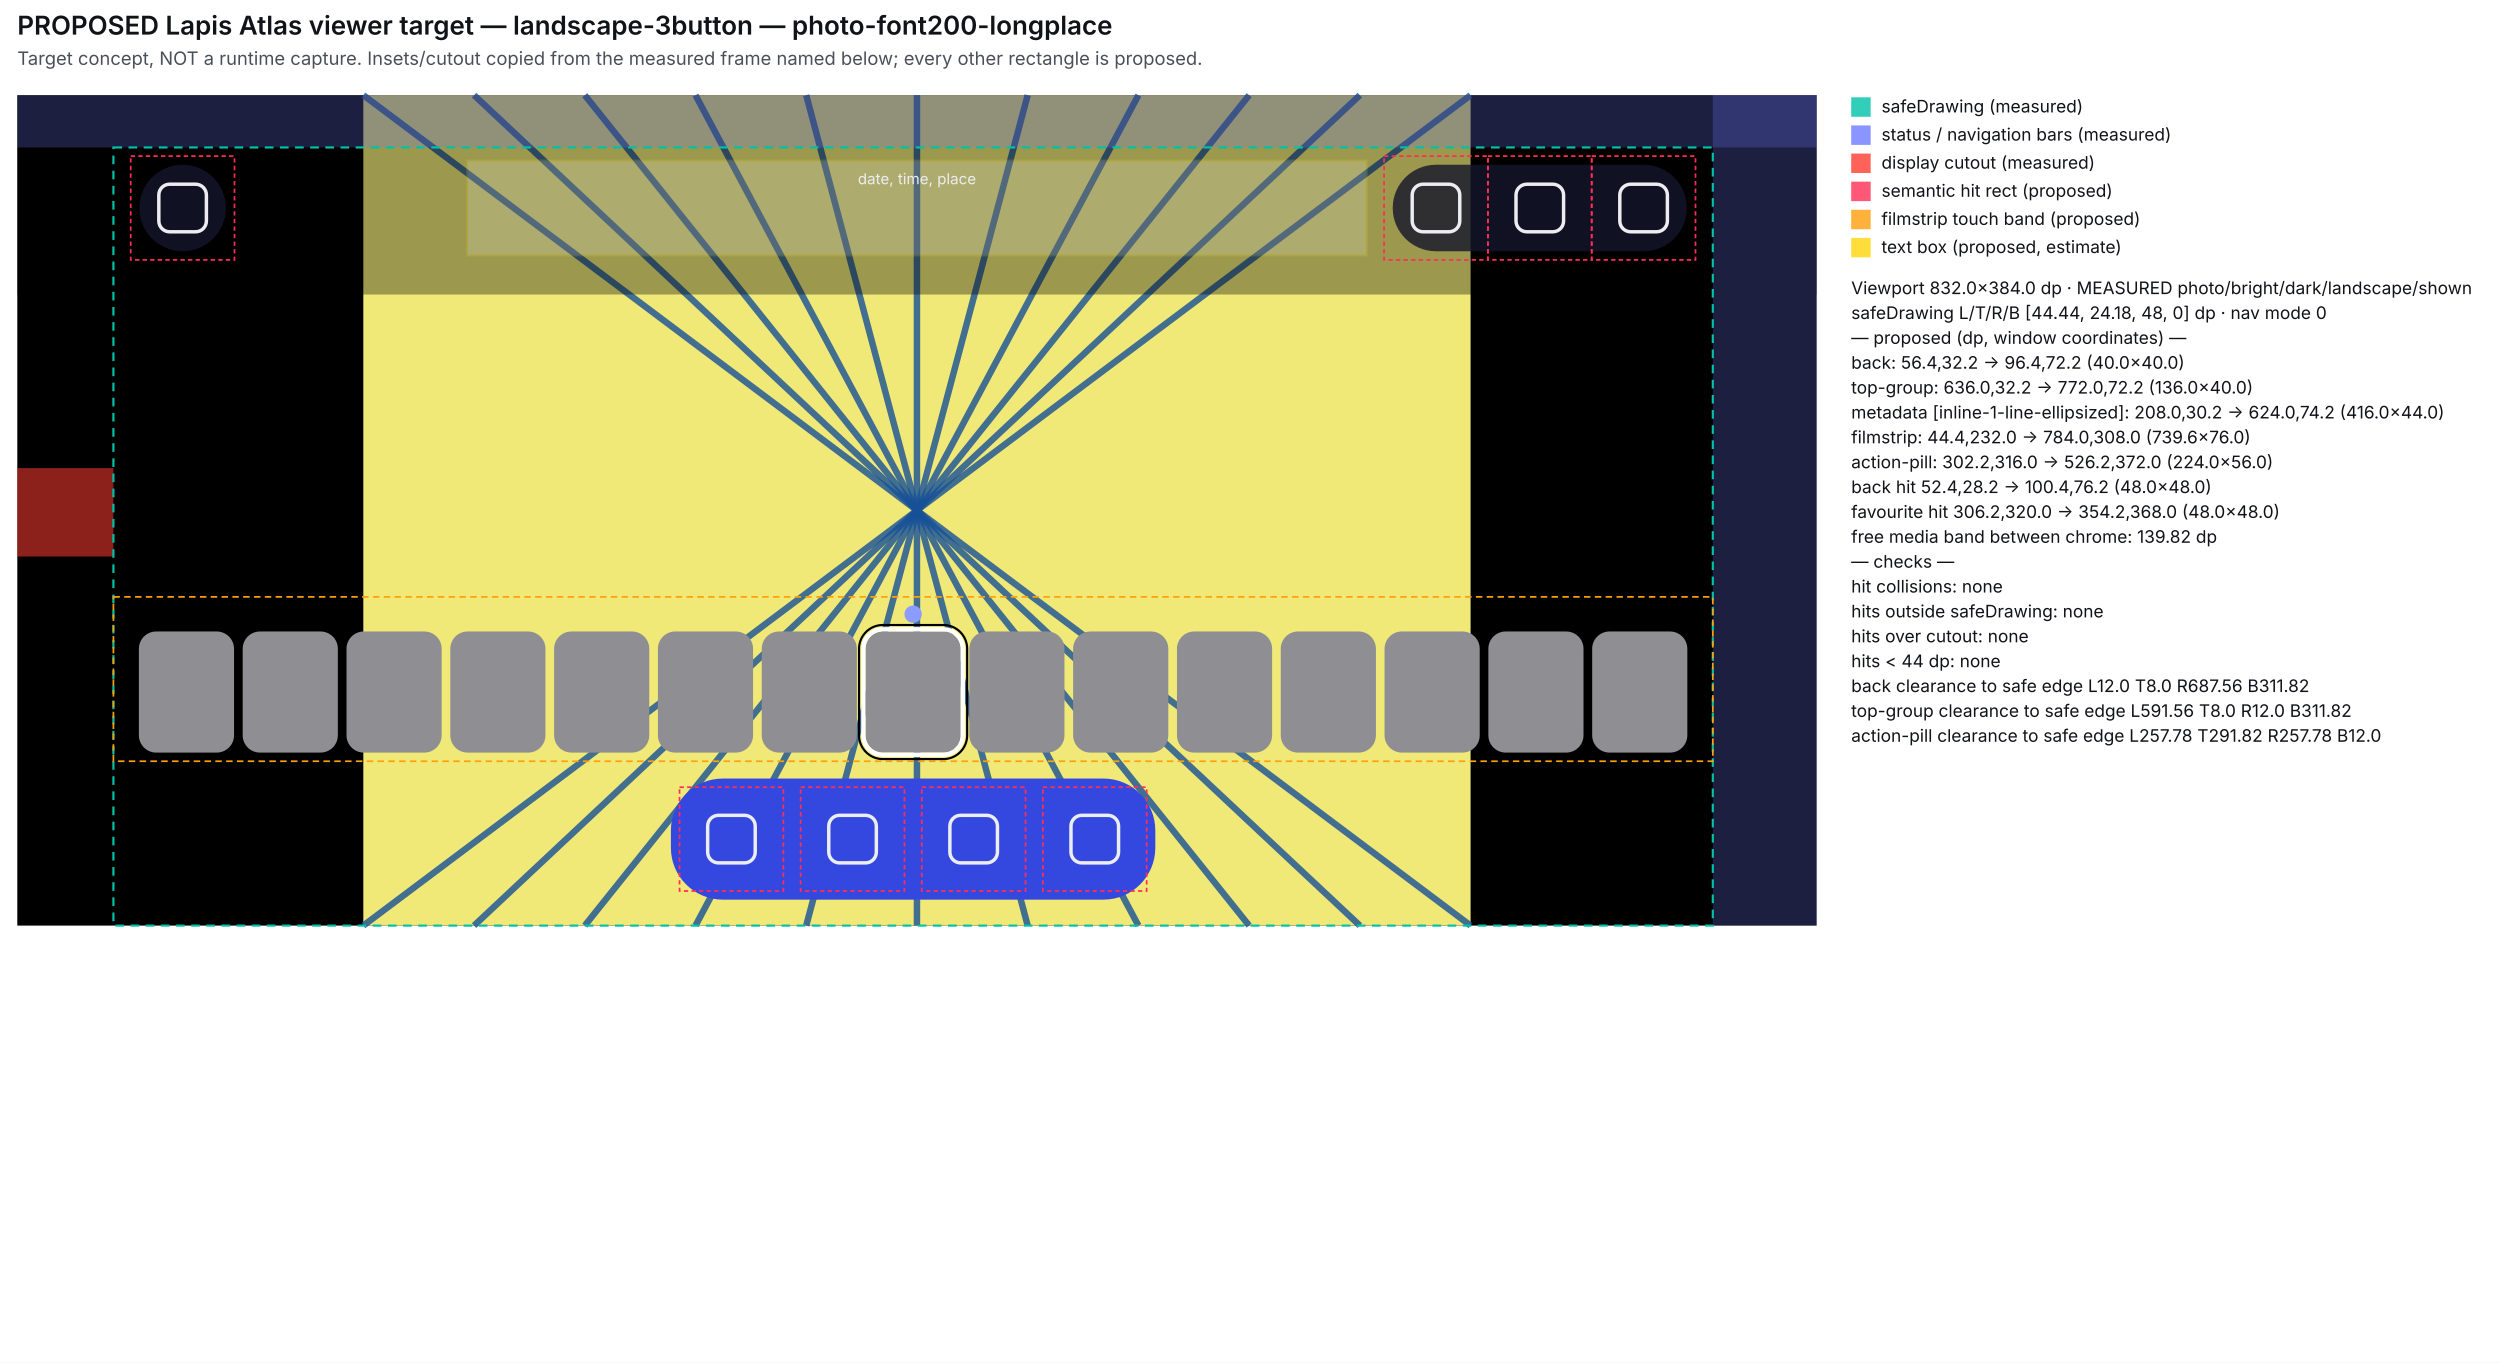
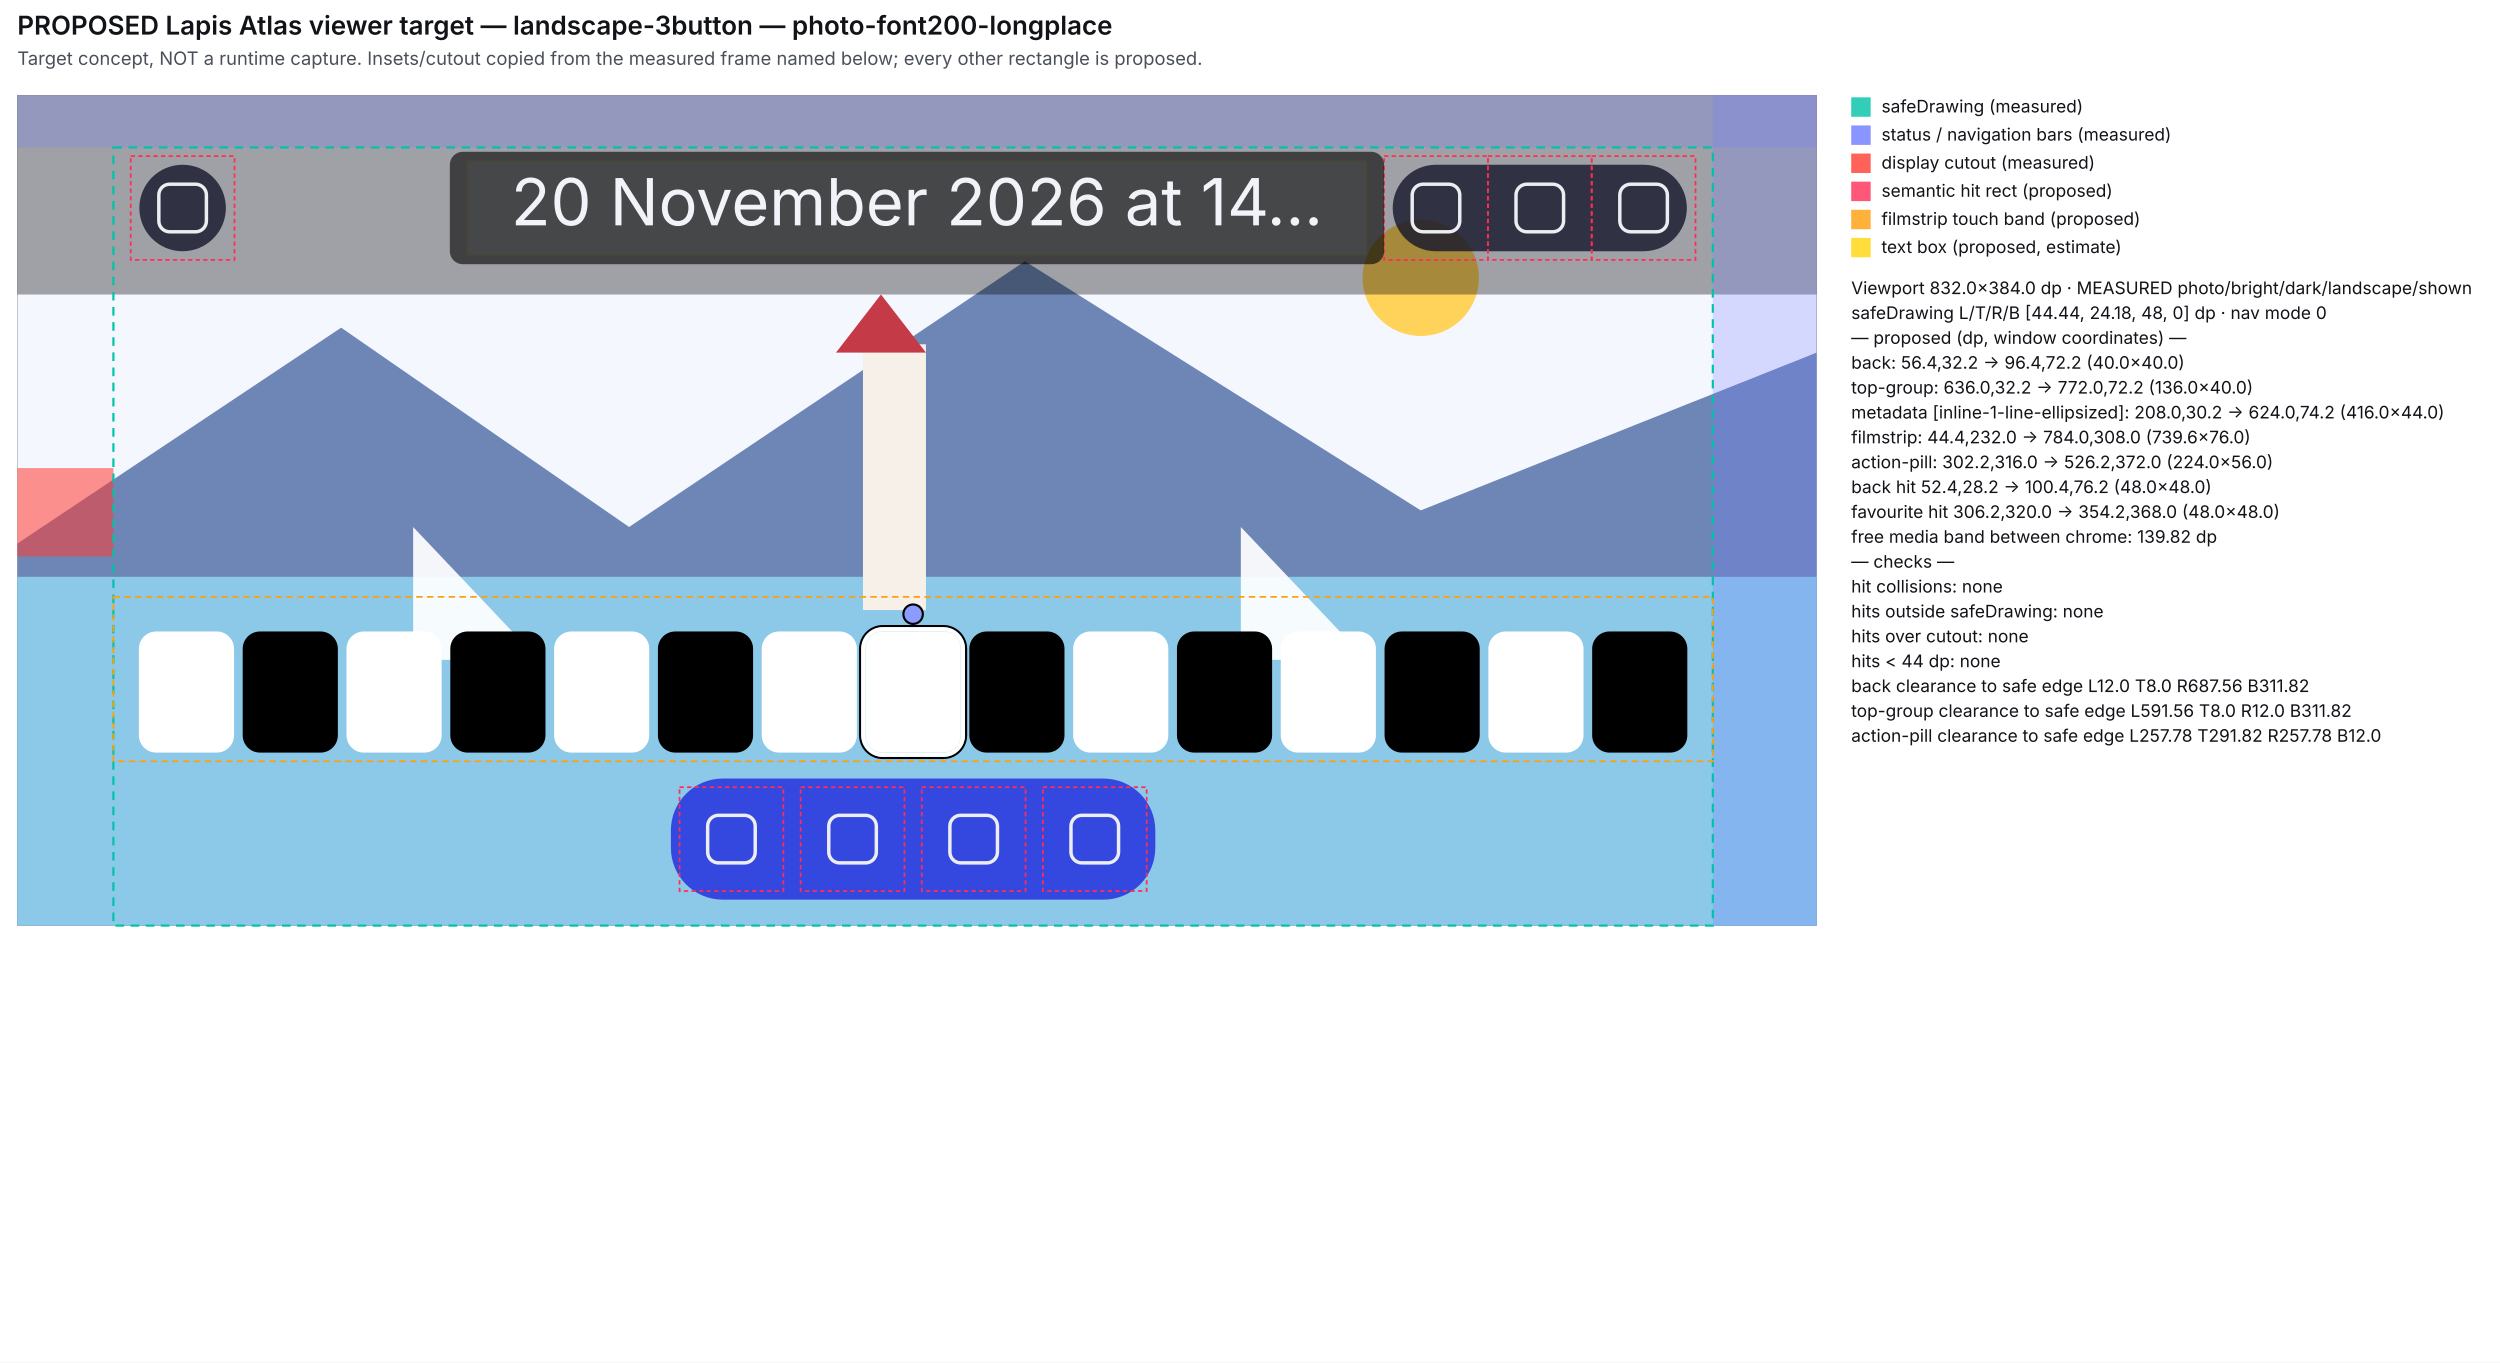
<svg xmlns="http://www.w3.org/2000/svg" viewBox="0 0 1156.0 630.0" font-family="Inter, Arial, sans-serif" font-size="8">
  <rect width="1156.0" height="630.0" fill="#FFFFFF" />
  <text x="8" y="16" font-size="12" font-weight="600" fill="#111318">PROPOSED Lapis Atlas viewer target — landscape-3button — photo-font200-longplace</text>
  <text x="8" y="30" font-size="8.5" fill="#4A4F59">Target concept, NOT a runtime capture. Insets/cutout copied from the measured frame named below; every other rectangle is proposed.</text>
  <g transform="translate(8,44)">
    <rect width="832.0" height="384.0" fill="#000000" />
-     <rect x="160.0" y="0.0" width="512.0" height="384.0" fill="#F0E978" />
-     <line x1="160.0" y1="0.0" x2="672.0" y2="384.0" stroke="#165096" stroke-width="3" opacity="0.8" />
-     <line x1="211.2" y1="0.0" x2="620.8" y2="384.0" stroke="#165096" stroke-width="3" opacity="0.8" />
-     <line x1="262.4" y1="0.0" x2="569.6" y2="384.0" stroke="#165096" stroke-width="3" opacity="0.8" />
-     <line x1="313.6" y1="0.0" x2="518.4" y2="384.0" stroke="#165096" stroke-width="3" opacity="0.8" />
-     <line x1="364.8" y1="0.0" x2="467.2" y2="384.0" stroke="#165096" stroke-width="3" opacity="0.8" />
-     <line x1="416.0" y1="0.0" x2="416.0" y2="384.0" stroke="#165096" stroke-width="3" opacity="0.8" />
-     <line x1="467.2" y1="0.0" x2="364.8" y2="384.0" stroke="#165096" stroke-width="3" opacity="0.8" />
-     <line x1="518.4" y1="0.0" x2="313.6" y2="384.0" stroke="#165096" stroke-width="3" opacity="0.8" />
-     <line x1="569.6" y1="0.0" x2="262.4" y2="384.0" stroke="#165096" stroke-width="3" opacity="0.8" />
-     <line x1="620.8" y1="0.0" x2="211.2" y2="384.0" stroke="#165096" stroke-width="3" opacity="0.8" />
-     <line x1="672.0" y1="0.0" x2="160.0" y2="384.0" stroke="#165096" stroke-width="3" opacity="0.8" />
+     <rect width="832.0" height="384.0" fill="#F5F7FF" />
+     <path d="M0 207.36 L149.76 107.52 L282.88 199.68 L465.92 76.8 L648.96 192.0 L832.0 119.04 V384.0 H0 Z" fill="#6D86B5" />
+     <rect y="222.72" width="832.0" height="161.28" fill="#8CC8E8" />
+     <circle cx="648.96" cy="84.48" r="26.88" fill="#FFD35A" />
+     <rect x="391.04" y="115.2" width="29.12" height="122.88" fill="#F6F0E8" />
+     <path d="M378.56 119.04 L420.16 119.04 L399.36 92.16 Z" fill="#C43A47" />
+     <path d="M183.04 261.12 l0 -61.44 l58.24 61.44 Z" fill="#FFF" opacity=".92" />
+     <path d="M565.76 261.12 l0 -61.44 l58.24 61.44 Z" fill="#FFF" opacity=".92" />
    <rect x="0" y="0" width="832.0" height="92.18" fill="#000" opacity="0.35" />
    <rect x="0" y="0" width="832.0" height="24.18" fill="#6E7BFF" opacity="0.25" />
    <rect x="784.0" y="0" width="48" height="384.0" fill="#6E7BFF" opacity="0.25" />
    <rect x="0.0" y="172.44" width="44.44" height="40.89" fill="#FF3B30" opacity="0.55" />
    <rect x="44.44" y="24.18" width="739.56" height="359.82" fill="none" stroke="#00C2A8" stroke-width="1" stroke-dasharray="4 3" />
    <rect x="56.44" y="32.18" width="40.0" height="40.0" rx="20.0" fill="#14152A" opacity="0.8" />
    <rect x="65.44" y="41.18" width="22.0" height="22.0" rx="5" fill="none" stroke="#ECEDF0" stroke-width="1.6" />
    <rect x="52.44" y="28.18" width="48.0" height="48.0" fill="none" stroke="#FF2D55" stroke-width="0.8" stroke-dasharray="2 1.5" />
    <rect x="636.0" y="32.18" width="136.0" height="40.0" rx="20.0" fill="#14152A" opacity="0.8" />
    <rect x="645.0" y="41.18" width="22.0" height="22.0" rx="5" fill="none" stroke="#ECEDF0" stroke-width="1.6" />
    <rect x="632.0" y="28.18" width="48.0" height="48.0" fill="none" stroke="#FF2D55" stroke-width="0.8" stroke-dasharray="2 1.5" />
    <rect x="693.0" y="41.18" width="22.0" height="22.0" rx="5" fill="none" stroke="#ECEDF0" stroke-width="1.6" />
    <rect x="680.0" y="28.18" width="48.0" height="48.0" fill="none" stroke="#FF2D55" stroke-width="0.8" stroke-dasharray="2 1.5" />
    <rect x="741.0" y="41.18" width="22.0" height="22.0" rx="5" fill="none" stroke="#ECEDF0" stroke-width="1.6" />
    <rect x="728.0" y="28.18" width="48.0" height="48.0" fill="none" stroke="#FF2D55" stroke-width="0.8" stroke-dasharray="2 1.5" />
    <rect x="208.0" y="30.18" width="416.0" height="44.0" fill="#FFFFFF" opacity="0.18" stroke="#FFD60A" stroke-width="0.8" />
-     <text x="416.0" y="41.18" text-anchor="middle" fill="#ECEDF0" font-size="7">date, time, place</text>
+     <rect x="200.0" y="26.18" width="432.0" height="52.0" rx="6" fill="#000" opacity="0.6" />
+     <text x="416.0" y="60.18" text-anchor="middle" fill="#F2F3F8" font-size="30.0">20 November 2026 at 14…</text>
    <rect x="44.44" y="232.0" width="739.56" height="76.0" fill="none" stroke="#FF9F0A" stroke-width="0.8" stroke-dasharray="3 2" />
-     <rect x="392.22" y="248.0" width="44.0" height="56.0" rx="8.0" fill="#8E8E93" />
-     <rect x="389.22" y="245.0" width="50.0" height="62.0" rx="11.0" fill="none" stroke="#000" stroke-width="1.0" />
-     <rect x="391.22" y="247.0" width="46.0" height="58.0" rx="9.0" fill="none" stroke="#FFFFFF" stroke-width="2.0" />
+     <rect x="392.22" y="248.0" width="44.0" height="56.0" rx="8.0" fill="#FFFFFF" />
+     <rect x="389.72" y="245.5" width="49.0" height="61.0" rx="10.5" fill="none" stroke="#000" stroke-width="1.0" />
+     <rect x="391.22" y="247.0" width="46.0" height="58.0" rx="9.0" fill="none" stroke="#FFF" stroke-width="2.0" />
+     <circle cx="414.22" cy="240.0" r="5.0" fill="#000" />
    <circle cx="414.22" cy="240.0" r="4.0" fill="#8C9BFF" />
-     <rect x="440.22" y="248.0" width="44.0" height="56.0" rx="8.0" fill="#8E8E93" />
-     <rect x="488.22" y="248.0" width="44.0" height="56.0" rx="8.0" fill="#8E8E93" />
-     <rect x="536.22" y="248.0" width="44.0" height="56.0" rx="8.0" fill="#8E8E93" />
-     <rect x="584.22" y="248.0" width="44.0" height="56.0" rx="8.0" fill="#8E8E93" />
-     <rect x="632.22" y="248.0" width="44.0" height="56.0" rx="8.0" fill="#8E8E93" />
-     <rect x="680.22" y="248.0" width="44.0" height="56.0" rx="8.0" fill="#8E8E93" />
-     <rect x="728.22" y="248.0" width="44.0" height="56.0" rx="8.0" fill="#8E8E93" />
-     <rect x="344.22" y="248.0" width="44.0" height="56.0" rx="8.0" fill="#8E8E93" />
-     <rect x="296.22" y="248.0" width="44.0" height="56.0" rx="8.0" fill="#8E8E93" />
-     <rect x="248.22" y="248.0" width="44.0" height="56.0" rx="8.0" fill="#8E8E93" />
-     <rect x="200.22" y="248.0" width="44.0" height="56.0" rx="8.0" fill="#8E8E93" />
-     <rect x="152.22" y="248.0" width="44.0" height="56.0" rx="8.0" fill="#8E8E93" />
-     <rect x="104.22" y="248.0" width="44.0" height="56.0" rx="8.0" fill="#8E8E93" />
-     <rect x="56.22" y="248.0" width="44.0" height="56.0" rx="8.0" fill="#8E8E93" />
+     <rect x="440.22" y="248.0" width="44.0" height="56.0" rx="8.0" fill="#000000" />
+     <rect x="488.22" y="248.0" width="44.0" height="56.0" rx="8.0" fill="#FFFFFF" />
+     <rect x="536.22" y="248.0" width="44.0" height="56.0" rx="8.0" fill="#000000" />
+     <rect x="584.22" y="248.0" width="44.0" height="56.0" rx="8.0" fill="#FFFFFF" />
+     <rect x="632.22" y="248.0" width="44.0" height="56.0" rx="8.0" fill="#000000" />
+     <rect x="680.22" y="248.0" width="44.0" height="56.0" rx="8.0" fill="#FFFFFF" />
+     <rect x="728.22" y="248.0" width="44.0" height="56.0" rx="8.0" fill="#000000" />
+     <rect x="344.22" y="248.0" width="44.0" height="56.0" rx="8.0" fill="#FFFFFF" />
+     <rect x="296.22" y="248.0" width="44.0" height="56.0" rx="8.0" fill="#000000" />
+     <rect x="248.22" y="248.0" width="44.0" height="56.0" rx="8.0" fill="#FFFFFF" />
+     <rect x="200.22" y="248.0" width="44.0" height="56.0" rx="8.0" fill="#000000" />
+     <rect x="152.22" y="248.0" width="44.0" height="56.0" rx="8.0" fill="#FFFFFF" />
+     <rect x="104.22" y="248.0" width="44.0" height="56.0" rx="8.0" fill="#000000" />
+     <rect x="56.22" y="248.0" width="44.0" height="56.0" rx="8.0" fill="#FFFFFF" />
    <rect x="302.22" y="316.0" width="224.0" height="56.0" rx="24.0" fill="#3448E0" />
    <rect x="319.22" y="333.0" width="22.0" height="22.0" rx="5" fill="none" stroke="#ECEDF0" stroke-width="1.6" />
    <rect x="306.22" y="320.0" width="48.0" height="48.0" fill="none" stroke="#FF2D55" stroke-width="0.8" stroke-dasharray="2 1.5" />
    <rect x="375.22" y="333.0" width="22.0" height="22.0" rx="5" fill="none" stroke="#ECEDF0" stroke-width="1.6" />
    <rect x="362.22" y="320.0" width="48.0" height="48.0" fill="none" stroke="#FF2D55" stroke-width="0.8" stroke-dasharray="2 1.5" />
    <rect x="431.22" y="333.0" width="22.0" height="22.0" rx="5" fill="none" stroke="#ECEDF0" stroke-width="1.6" />
    <rect x="418.22" y="320.0" width="48.0" height="48.0" fill="none" stroke="#FF2D55" stroke-width="0.8" stroke-dasharray="2 1.5" />
    <rect x="487.22" y="333.0" width="22.0" height="22.0" rx="5" fill="none" stroke="#ECEDF0" stroke-width="1.6" />
    <rect x="474.22" y="320.0" width="48.0" height="48.0" fill="none" stroke="#FF2D55" stroke-width="0.8" stroke-dasharray="2 1.5" />
  </g>
  <defs>
    <pattern id="hatch" width="6" height="6" patternUnits="userSpaceOnUse" patternTransform="rotate(45)">
      <line x1="0" y1="0" x2="0" y2="6" stroke="#FF9F0A" stroke-width="2" />
    </pattern>
  </defs>
  <g font-size="8" fill="#111318">
    <rect x="856.0" y="45" width="9" height="9" fill="#00C2A8" opacity="0.8" />
    <text x="870.0" y="52">safeDrawing (measured)</text>
    <rect x="856.0" y="58" width="9" height="9" fill="#6E7BFF" opacity="0.8" />
    <text x="870.0" y="65">status / navigation bars (measured)</text>
    <rect x="856.0" y="71" width="9" height="9" fill="#FF3B30" opacity="0.8" />
    <text x="870.0" y="78">display cutout (measured)</text>
    <rect x="856.0" y="84" width="9" height="9" fill="#FF2D55" opacity="0.8" />
    <text x="870.0" y="91">semantic hit rect (proposed)</text>
    <rect x="856.0" y="97" width="9" height="9" fill="#FF9F0A" opacity="0.8" />
    <text x="870.0" y="104">filmstrip touch band (proposed)</text>
    <rect x="856.0" y="110" width="9" height="9" fill="#FFD60A" opacity="0.8" />
    <text x="870.0" y="117">text box (proposed, estimate)</text>
    <text x="856.0" y="136">Viewport 832.0×384.0 dp · MEASURED photo/bright/dark/landscape/shown</text>
    <text x="856.0" y="147.5">safeDrawing L/T/R/B [44.44, 24.18, 48, 0] dp · nav mode 0</text>
    <text x="856.0" y="159.0">— proposed (dp, window coordinates) —</text>
    <text x="856.0" y="170.5">back: 56.4,32.2 → 96.4,72.2 (40.0×40.0)</text>
    <text x="856.0" y="182.0">top-group: 636.0,32.2 → 772.0,72.2 (136.0×40.0)</text>
    <text x="856.0" y="193.5">metadata [inline-1-line-ellipsized]: 208.0,30.2 → 624.0,74.2 (416.0×44.0)</text>
    <text x="856.0" y="205.0">filmstrip: 44.4,232.0 → 784.0,308.0 (739.6×76.0)</text>
    <text x="856.0" y="216.5">action-pill: 302.2,316.0 → 526.2,372.0 (224.0×56.0)</text>
    <text x="856.0" y="228.0">back hit 52.4,28.2 → 100.4,76.2 (48.0×48.0)</text>
    <text x="856.0" y="239.5">favourite hit 306.2,320.0 → 354.2,368.0 (48.0×48.0)</text>
    <text x="856.0" y="251.0">free media band between chrome: 139.82 dp</text>
    <text x="856.0" y="262.5">— checks —</text>
    <text x="856.0" y="274.0">hit collisions: none</text>
    <text x="856.0" y="285.5">hits outside safeDrawing: none</text>
    <text x="856.0" y="297.0">hits over cutout: none</text>
    <text x="856.0" y="308.5">hits &lt; 44 dp: none</text>
    <text x="856.0" y="320.0">back clearance to safe edge L12.0 T8.0 R687.56 B311.82</text>
    <text x="856.0" y="331.5">top-group clearance to safe edge L591.56 T8.0 R12.0 B311.82</text>
    <text x="856.0" y="343.0">action-pill clearance to safe edge L257.78 T291.82 R257.78 B12.0</text>
  </g>
</svg>
